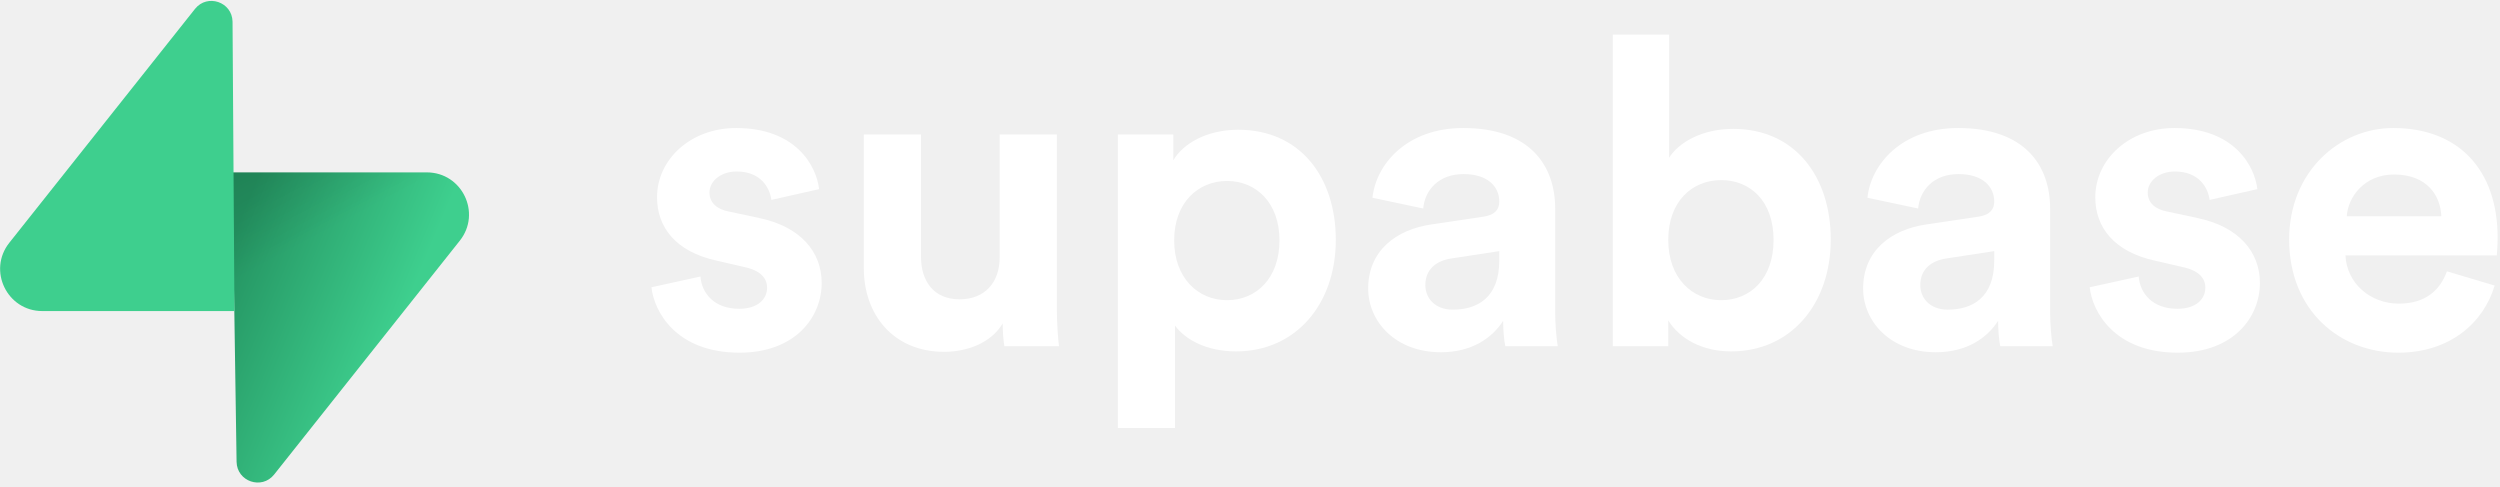
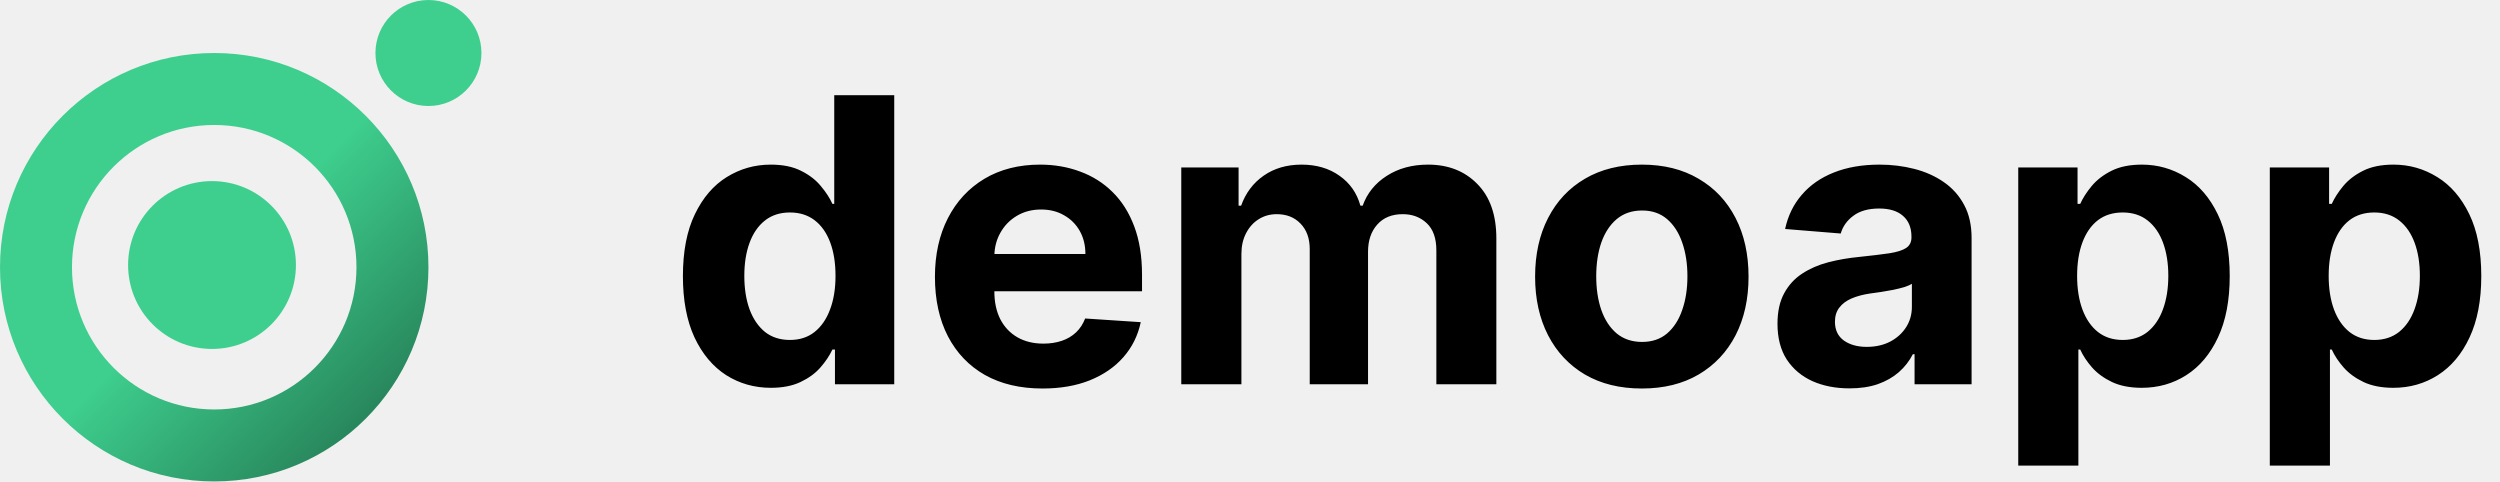
- <svg xmlns="http://www.w3.org/2000/svg" width="581" height="113" viewBox="0 0 581 113" fill="none">
-   <path d="M151.397 66.761C151.996 72.362 157.091 81.964 171.877 81.964C184.764 81.964 190.959 73.762 190.959 65.761C190.959 58.559 186.063 52.658 176.373 50.657L169.379 49.157C166.682 48.657 164.884 47.157 164.884 44.756C164.884 41.955 167.681 39.855 171.178 39.855C176.772 39.855 178.87 43.556 179.27 46.456L190.359 43.956C189.76 38.655 185.064 29.753 171.078 29.753C160.488 29.753 152.696 37.054 152.696 45.856C152.696 52.758 156.991 58.459 166.482 60.559L172.976 62.06C176.772 62.86 178.271 64.66 178.271 66.861C178.271 69.462 176.173 71.762 171.777 71.762C165.983 71.762 163.085 68.161 162.786 64.26L151.397 66.761Z" fill="white" />
-   <path d="M233.421 80.464H246.109C245.909 78.763 245.609 75.363 245.609 71.562V31.253H232.321V59.859C232.321 65.561 228.925 69.561 223.031 69.561C216.837 69.561 214.039 65.16 214.039 59.659V31.253H200.752V62.36C200.752 73.062 207.545 81.764 219.434 81.764C224.628 81.764 230.325 79.764 233.022 75.163C233.022 77.163 233.221 79.464 233.421 80.464Z" fill="white" />
-   <path d="M273.076 99.468V75.663C275.473 78.964 280.469 81.664 287.263 81.664C301.149 81.664 310.439 70.662 310.439 55.758C310.439 41.155 302.148 30.153 287.762 30.153C280.37 30.153 274.875 33.453 272.677 37.254V31.253H259.79V99.468H273.076ZM297.352 55.858C297.352 64.661 291.958 69.762 285.164 69.762C278.372 69.762 272.877 64.561 272.877 55.858C272.877 47.157 278.372 42.055 285.164 42.055C291.958 42.055 297.352 47.157 297.352 55.858Z" fill="white" />
-   <path d="M317.964 67.061C317.964 74.763 324.357 81.864 334.848 81.864C342.139 81.864 346.835 78.463 349.332 74.562C349.332 76.463 349.532 79.163 349.832 80.464H362.02C361.72 78.763 361.422 75.263 361.422 72.662V48.457C361.422 38.554 355.627 29.753 340.043 29.753C326.855 29.753 319.761 38.254 318.963 45.956L330.751 48.457C331.151 44.156 334.348 40.455 340.141 40.455C345.737 40.455 348.434 43.356 348.434 46.856C348.434 48.557 347.536 49.957 344.738 50.357L332.65 52.158C324.458 53.358 317.964 58.259 317.964 67.061ZM337.644 71.962C333.349 71.962 331.25 69.161 331.25 66.261C331.25 62.46 333.947 60.559 337.345 60.059L348.434 58.359V60.559C348.434 69.261 343.239 71.962 337.644 71.962Z" fill="white" />
-   <path d="M387.703 80.464V74.463C390.299 78.664 395.494 81.664 402.288 81.664C416.276 81.664 425.467 70.562 425.467 55.658C425.467 41.055 417.174 29.953 402.788 29.953C395.494 29.953 390.1 33.154 387.902 36.654V8.048H374.815V80.464H387.703ZM412.178 55.758C412.178 64.76 406.784 69.762 399.99 69.762C393.297 69.762 387.703 64.661 387.703 55.758C387.703 46.756 393.297 41.855 399.99 41.855C406.784 41.855 412.178 46.756 412.178 55.758Z" fill="white" />
-   <path d="M432.99 67.061C432.99 74.763 439.383 81.864 449.873 81.864C457.165 81.864 461.862 78.463 464.358 74.562C464.358 76.463 464.559 79.163 464.858 80.464H477.046C476.748 78.763 476.448 75.263 476.448 72.662V48.457C476.448 38.554 470.653 29.753 455.068 29.753C441.881 29.753 434.788 38.254 433.989 45.956L445.776 48.457C446.177 44.156 449.374 40.455 455.167 40.455C460.763 40.455 463.46 43.356 463.46 46.856C463.46 48.557 462.561 49.957 459.763 50.357L447.676 52.158C439.484 53.358 432.99 58.259 432.99 67.061ZM452.671 71.962C448.375 71.962 446.276 69.161 446.276 66.261C446.276 62.46 448.973 60.559 452.371 60.059L463.46 58.359V60.559C463.46 69.261 458.265 71.962 452.671 71.962Z" fill="white" />
-   <path d="M485.645 66.761C486.243 72.362 491.339 81.964 506.124 81.964C519.012 81.964 525.205 73.762 525.205 65.761C525.205 58.559 520.311 52.658 510.62 50.657L503.626 49.157C500.929 48.657 499.132 47.157 499.132 44.756C499.132 41.955 501.928 39.855 505.425 39.855C511.021 39.855 513.118 43.556 513.519 46.456L524.607 43.956C524.007 38.655 519.312 29.753 505.326 29.753C494.735 29.753 486.944 37.054 486.944 45.856C486.944 52.758 491.238 58.459 500.73 60.559L507.224 62.06C511.021 62.86 512.519 64.66 512.519 66.861C512.519 69.462 510.421 71.762 506.025 71.762C500.23 71.762 497.334 68.161 497.034 64.26L485.645 66.761Z" fill="white" />
-   <path d="M545.385 50.257C545.685 45.756 549.482 40.555 556.375 40.555C563.967 40.555 567.165 45.356 567.365 50.257H545.385ZM568.664 63.06C567.065 67.461 563.668 70.562 557.474 70.562C550.88 70.562 545.385 65.861 545.087 59.359H580.252C580.252 59.159 580.451 57.159 580.451 55.258C580.451 39.455 571.361 29.753 556.175 29.753C543.588 29.753 531.998 39.955 531.998 55.658C531.998 72.262 543.886 81.964 557.374 81.964C569.462 81.964 577.255 74.863 579.753 66.361L568.664 63.06Z" fill="white" />
-   <path d="M63.708 110.284C60.848 113.885 55.05 111.912 54.981 107.314L53.974 40.063L99.194 40.063C107.384 40.063 111.952 49.523 106.859 55.937L63.708 110.284Z" fill="url(#paint0_linear)" />
-   <path d="M63.708 110.284C60.848 113.885 55.05 111.912 54.981 107.314L53.974 40.063L99.194 40.063C107.384 40.063 111.952 49.523 106.859 55.937L63.708 110.284Z" fill="url(#paint1_linear)" fill-opacity="0.2" />
-   <path d="M45.317 2.071C48.176 -1.53 53.974 0.443 54.043 5.041L54.485 72.292H9.831C1.64 72.292 -2.928 62.832 2.166 56.417L45.317 2.071Z" fill="#3ECF8E" />
+ <svg xmlns="http://www.w3.org/2000/svg" width="566" height="109" viewBox="0 0 566 109" fill="none">
+   <path d="M97 60.5C97 87.286 75.286 109 48.5 109C21.714 109 0 87.286 0 60.5C0 33.714 21.714 12 48.5 12C75.286 12 97 33.714 97 60.5ZM16.296 60.5C16.296 78.286 30.714 92.704 48.5 92.704C66.286 92.704 80.704 78.286 80.704 60.5C80.704 42.714 66.286 28.296 48.5 28.296C30.714 28.296 16.296 42.714 16.296 60.5Z" fill="url(#paint0_linear_5_125)" />
+   <circle cx="97" cy="12" r="12" fill="#3ECF8E" />
+   <circle cx="48" cy="60" r="19" fill="#3ECF8E" />
+   <path d="M174.523 87.799C170.794 87.799 167.417 86.84 164.391 84.923C161.387 82.984 159.001 80.139 157.232 76.389C155.485 72.618 154.612 67.994 154.612 62.519C154.612 56.894 155.517 52.217 157.328 48.488C159.139 44.738 161.547 41.936 164.551 40.082C167.577 38.207 170.89 37.27 174.491 37.27C177.239 37.27 179.53 37.739 181.362 38.676C183.216 39.592 184.707 40.743 185.837 42.128C186.987 43.492 187.861 44.834 188.457 46.155H188.873V21.546H202.456V87H189.033V79.138H188.457C187.818 80.501 186.913 81.854 185.741 83.197C184.59 84.518 183.088 85.615 181.234 86.489C179.402 87.362 177.165 87.799 174.523 87.799ZM178.837 76.965C181.032 76.965 182.886 76.368 184.398 75.175C185.933 73.96 187.104 72.266 187.914 70.093C188.745 67.92 189.161 65.374 189.161 62.455C189.161 59.535 188.756 57 187.946 54.848C187.136 52.696 185.964 51.034 184.43 49.862C182.896 48.69 181.032 48.104 178.837 48.104C176.6 48.104 174.714 48.712 173.18 49.926C171.646 51.141 170.485 52.824 169.697 54.976C168.908 57.128 168.514 59.621 168.514 62.455C168.514 65.31 168.908 67.835 169.697 70.029C170.506 72.202 171.668 73.907 173.18 75.143C174.714 76.357 176.6 76.965 178.837 76.965ZM236.022 87.959C230.972 87.959 226.626 86.936 222.982 84.891C219.36 82.824 216.569 79.905 214.609 76.133C212.649 72.341 211.669 67.856 211.669 62.678C211.669 57.629 212.649 53.197 214.609 49.383C216.569 45.569 219.328 42.597 222.887 40.466C226.466 38.335 230.664 37.27 235.479 37.27C238.718 37.27 241.732 37.792 244.524 38.836C247.336 39.859 249.786 41.403 251.874 43.47C253.984 45.537 255.624 48.136 256.796 51.269C257.968 54.379 258.554 58.023 258.554 62.199V65.938H217.102V57.501H245.738C245.738 55.541 245.312 53.804 244.46 52.291C243.607 50.778 242.425 49.596 240.912 48.744C239.421 47.87 237.684 47.433 235.703 47.433C233.636 47.433 231.803 47.913 230.205 48.871C228.629 49.809 227.393 51.077 226.498 52.675C225.603 54.251 225.145 56.009 225.124 57.948V65.97C225.124 68.399 225.571 70.498 226.466 72.266C227.382 74.035 228.671 75.398 230.333 76.357C231.995 77.316 233.966 77.796 236.246 77.796C237.759 77.796 239.144 77.582 240.401 77.156C241.658 76.73 242.734 76.091 243.629 75.239C244.524 74.386 245.205 73.342 245.674 72.106L258.267 72.938C257.627 75.963 256.317 78.605 254.335 80.864C252.375 83.101 249.84 84.848 246.729 86.105C243.639 87.341 240.07 87.959 236.022 87.959ZM267.439 87V37.909H280.415V46.57H280.99C282.013 43.694 283.718 41.425 286.104 39.763C288.49 38.101 291.345 37.27 294.669 37.27C298.036 37.27 300.901 38.111 303.267 39.795C305.632 41.457 307.208 43.715 307.997 46.57H308.508C309.509 43.758 311.32 41.51 313.941 39.827C316.583 38.122 319.705 37.27 323.306 37.27C327.887 37.27 331.605 38.729 334.46 41.648C337.336 44.546 338.774 48.658 338.774 53.985V87H325.191V56.67C325.191 53.943 324.467 51.897 323.018 50.533C321.569 49.17 319.758 48.488 317.585 48.488C315.113 48.488 313.185 49.276 311.8 50.853C310.415 52.408 309.722 54.465 309.722 57.021V87H296.523V56.382C296.523 53.974 295.83 52.057 294.445 50.629C293.082 49.202 291.281 48.488 289.044 48.488C287.531 48.488 286.168 48.871 284.953 49.639C283.76 50.384 282.812 51.439 282.109 52.803C281.406 54.145 281.054 55.722 281.054 57.533V87H267.439ZM371.709 87.959C366.745 87.959 362.452 86.904 358.829 84.795C355.229 82.664 352.448 79.702 350.488 75.91C348.528 72.096 347.547 67.675 347.547 62.646C347.547 57.575 348.528 53.144 350.488 49.351C352.448 45.537 355.229 42.575 358.829 40.466C362.452 38.335 366.745 37.27 371.709 37.27C376.674 37.27 380.956 38.335 384.557 40.466C388.18 42.575 390.971 45.537 392.931 49.351C394.891 53.144 395.871 57.575 395.871 62.646C395.871 67.675 394.891 72.096 392.931 75.91C390.971 79.702 388.18 82.664 384.557 84.795C380.956 86.904 376.674 87.959 371.709 87.959ZM371.773 77.412C374.032 77.412 375.917 76.773 377.43 75.494C378.943 74.195 380.083 72.426 380.85 70.189C381.638 67.952 382.032 65.406 382.032 62.55C382.032 59.695 381.638 57.149 380.85 54.912C380.083 52.675 378.943 50.906 377.43 49.606C375.917 48.307 374.032 47.657 371.773 47.657C369.493 47.657 367.576 48.307 366.02 49.606C364.486 50.906 363.325 52.675 362.537 54.912C361.77 57.149 361.386 59.695 361.386 62.55C361.386 65.406 361.77 67.952 362.537 70.189C363.325 72.426 364.486 74.195 366.02 75.494C367.576 76.773 369.493 77.412 371.773 77.412ZM418.723 87.927C415.591 87.927 412.8 87.383 410.349 86.297C407.899 85.189 405.96 83.559 404.532 81.407C403.126 79.234 402.423 76.528 402.423 73.289C402.423 70.562 402.924 68.271 403.925 66.418C404.927 64.564 406.29 63.072 408.016 61.943C409.742 60.814 411.702 59.962 413.897 59.386C416.113 58.811 418.435 58.406 420.864 58.172C423.719 57.874 426.02 57.597 427.768 57.341C429.515 57.064 430.782 56.659 431.571 56.126C432.359 55.594 432.753 54.805 432.753 53.761V53.57C432.753 51.545 432.114 49.979 430.836 48.871C429.579 47.764 427.789 47.209 425.466 47.209C423.016 47.209 421.067 47.753 419.618 48.84C418.169 49.905 417.21 51.247 416.741 52.867L404.149 51.844C404.788 48.861 406.045 46.283 407.92 44.109C409.795 41.915 412.214 40.231 415.175 39.06C418.158 37.867 421.61 37.27 425.53 37.27C428.258 37.27 430.868 37.59 433.361 38.229C435.875 38.868 438.101 39.859 440.04 41.201C442.001 42.543 443.545 44.269 444.675 46.379C445.804 48.467 446.368 50.97 446.368 53.889V87H433.457V80.192H433.073C432.285 81.727 431.23 83.079 429.909 84.251C428.588 85.402 427.001 86.308 425.147 86.968C423.293 87.607 421.152 87.927 418.723 87.927ZM422.622 78.531C424.625 78.531 426.393 78.136 427.927 77.348C429.461 76.538 430.665 75.452 431.539 74.088C432.412 72.724 432.849 71.18 432.849 69.454V64.244C432.423 64.521 431.837 64.777 431.091 65.011C430.367 65.224 429.547 65.427 428.631 65.619C427.714 65.789 426.798 65.949 425.882 66.098C424.966 66.226 424.135 66.343 423.389 66.45C421.791 66.684 420.395 67.057 419.202 67.568C418.009 68.079 417.082 68.772 416.422 69.646C415.761 70.498 415.431 71.563 415.431 72.842C415.431 74.695 416.102 76.112 417.444 77.092C418.808 78.051 420.534 78.531 422.622 78.531ZM456.931 105.409V37.909H470.355V46.155H470.962C471.558 44.834 472.421 43.492 473.551 42.128C474.701 40.743 476.193 39.592 478.025 38.676C479.879 37.739 482.18 37.27 484.928 37.27C488.508 37.27 491.811 38.207 494.836 40.082C497.862 41.936 500.28 44.738 502.091 48.488C503.902 52.217 504.808 56.894 504.808 62.519C504.808 67.994 503.923 72.618 502.155 76.389C500.408 80.139 498.021 82.984 494.996 84.923C491.992 86.84 488.625 87.799 484.896 87.799C482.254 87.799 480.007 87.362 478.153 86.489C476.32 85.615 474.818 84.518 473.646 83.197C472.475 81.854 471.58 80.501 470.962 79.138H470.546V105.409H456.931ZM470.259 62.455C470.259 65.374 470.664 67.92 471.473 70.093C472.283 72.266 473.455 73.96 474.989 75.175C476.523 76.368 478.387 76.965 480.582 76.965C482.798 76.965 484.673 76.357 486.207 75.143C487.741 73.907 488.902 72.202 489.691 70.029C490.5 67.835 490.905 65.31 490.905 62.455C490.905 59.621 490.511 57.128 489.722 54.976C488.934 52.824 487.773 51.141 486.239 49.926C484.705 48.712 482.819 48.104 480.582 48.104C478.366 48.104 476.491 48.69 474.957 49.862C473.444 51.034 472.283 52.696 471.473 54.848C470.664 57 470.259 59.535 470.259 62.455ZM513.884 105.409V37.909H527.308V46.155H527.915C528.512 44.834 529.374 43.492 530.504 42.128C531.654 40.743 533.146 39.592 534.978 38.676C536.832 37.739 539.133 37.27 541.882 37.27C545.461 37.27 548.764 38.207 551.789 40.082C554.815 41.936 557.233 44.738 559.044 48.488C560.855 52.217 561.761 56.894 561.761 62.519C561.761 67.994 560.877 72.618 559.108 76.389C557.361 80.139 554.975 82.984 551.949 84.923C548.945 86.84 545.578 87.799 541.85 87.799C539.208 87.799 536.96 87.362 535.106 86.489C533.274 85.615 531.771 84.518 530.6 83.197C529.428 81.854 528.533 80.501 527.915 79.138H527.499V105.409H513.884ZM527.212 62.455C527.212 65.374 527.617 67.92 528.426 70.093C529.236 72.266 530.408 73.96 531.942 75.175C533.476 76.368 535.34 76.965 537.535 76.965C539.751 76.965 541.626 76.357 543.16 75.143C544.694 73.907 545.855 72.202 546.644 70.029C547.453 67.835 547.858 65.31 547.858 62.455C547.858 59.621 547.464 57.128 546.676 54.976C545.887 52.824 544.726 51.141 543.192 49.926C541.658 48.712 539.772 48.104 537.535 48.104C535.319 48.104 533.444 48.69 531.91 49.862C530.397 51.034 529.236 52.696 528.426 54.848C527.617 57 527.212 59.535 527.212 62.455Z" fill="black" />
  <defs>
-     <linearGradient id="paint0_linear" x1="53.974" y1="54.974" x2="94.163" y2="71.829" gradientUnits="userSpaceOnUse">
-       <stop stop-color="#249361" />
-       <stop offset="1" stop-color="#3ECF8E" />
-     </linearGradient>
-     <linearGradient id="paint1_linear" x1="36.156" y1="30.578" x2="54.484" y2="65.081" gradientUnits="userSpaceOnUse">
-       <stop />
-       <stop offset="1" stop-opacity="0" />
+     <linearGradient id="paint0_linear_5_125" x1="48.071" y1="60.071" x2="97" y2="109" gradientUnits="userSpaceOnUse">
+       <stop stop-color="#3ECF8E" />
+       <stop offset="1" stop-color="#1F6948" />
    </linearGradient>
  </defs>
</svg>
